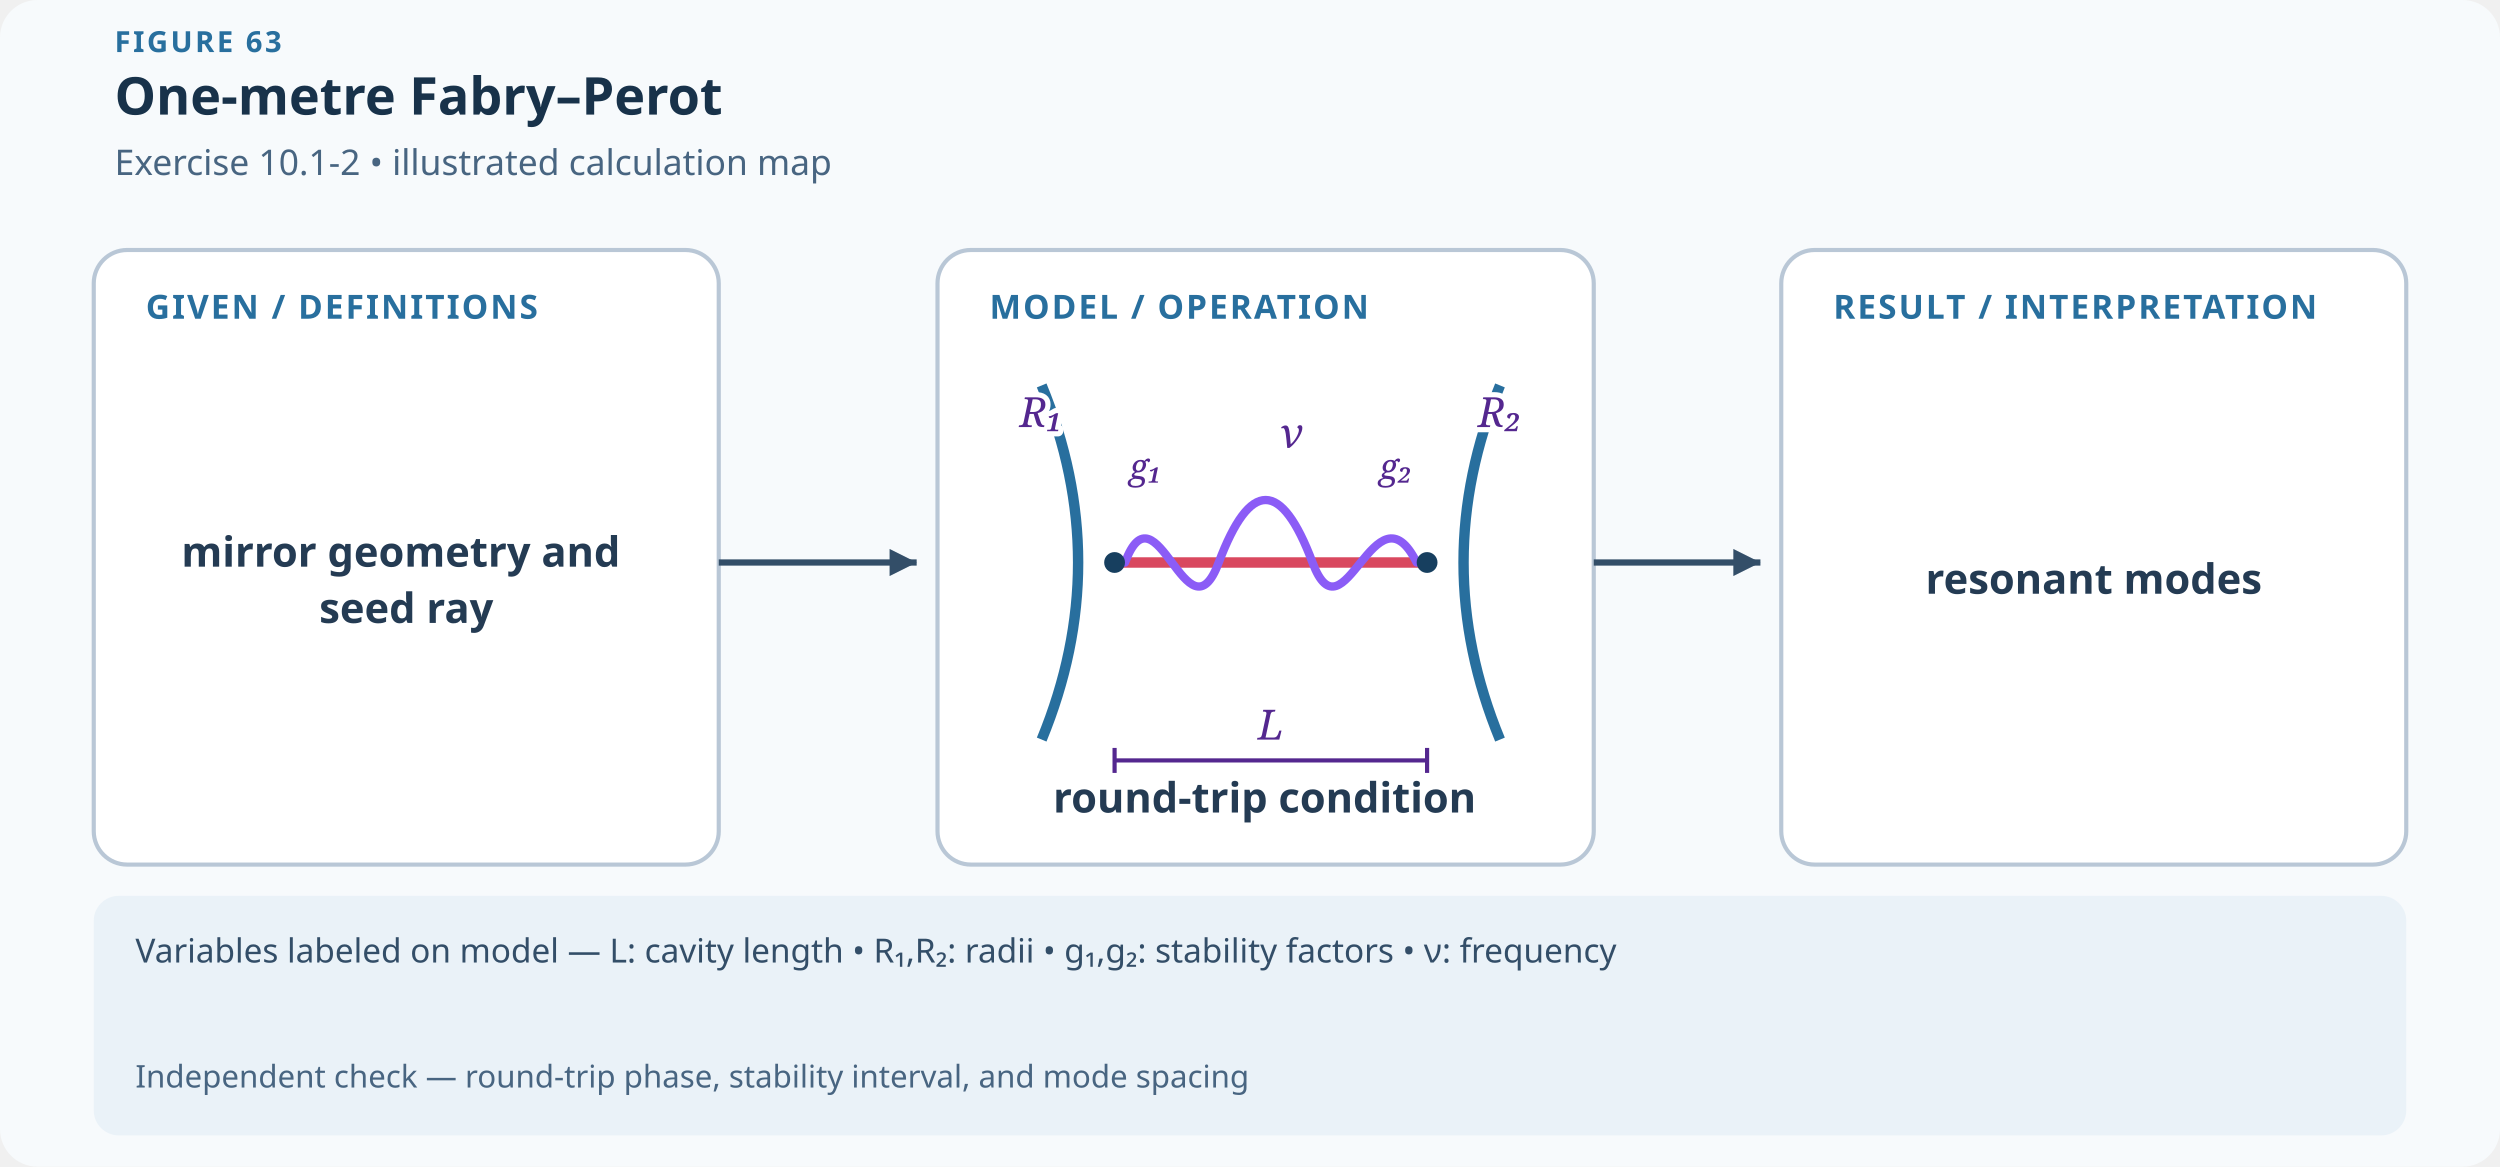
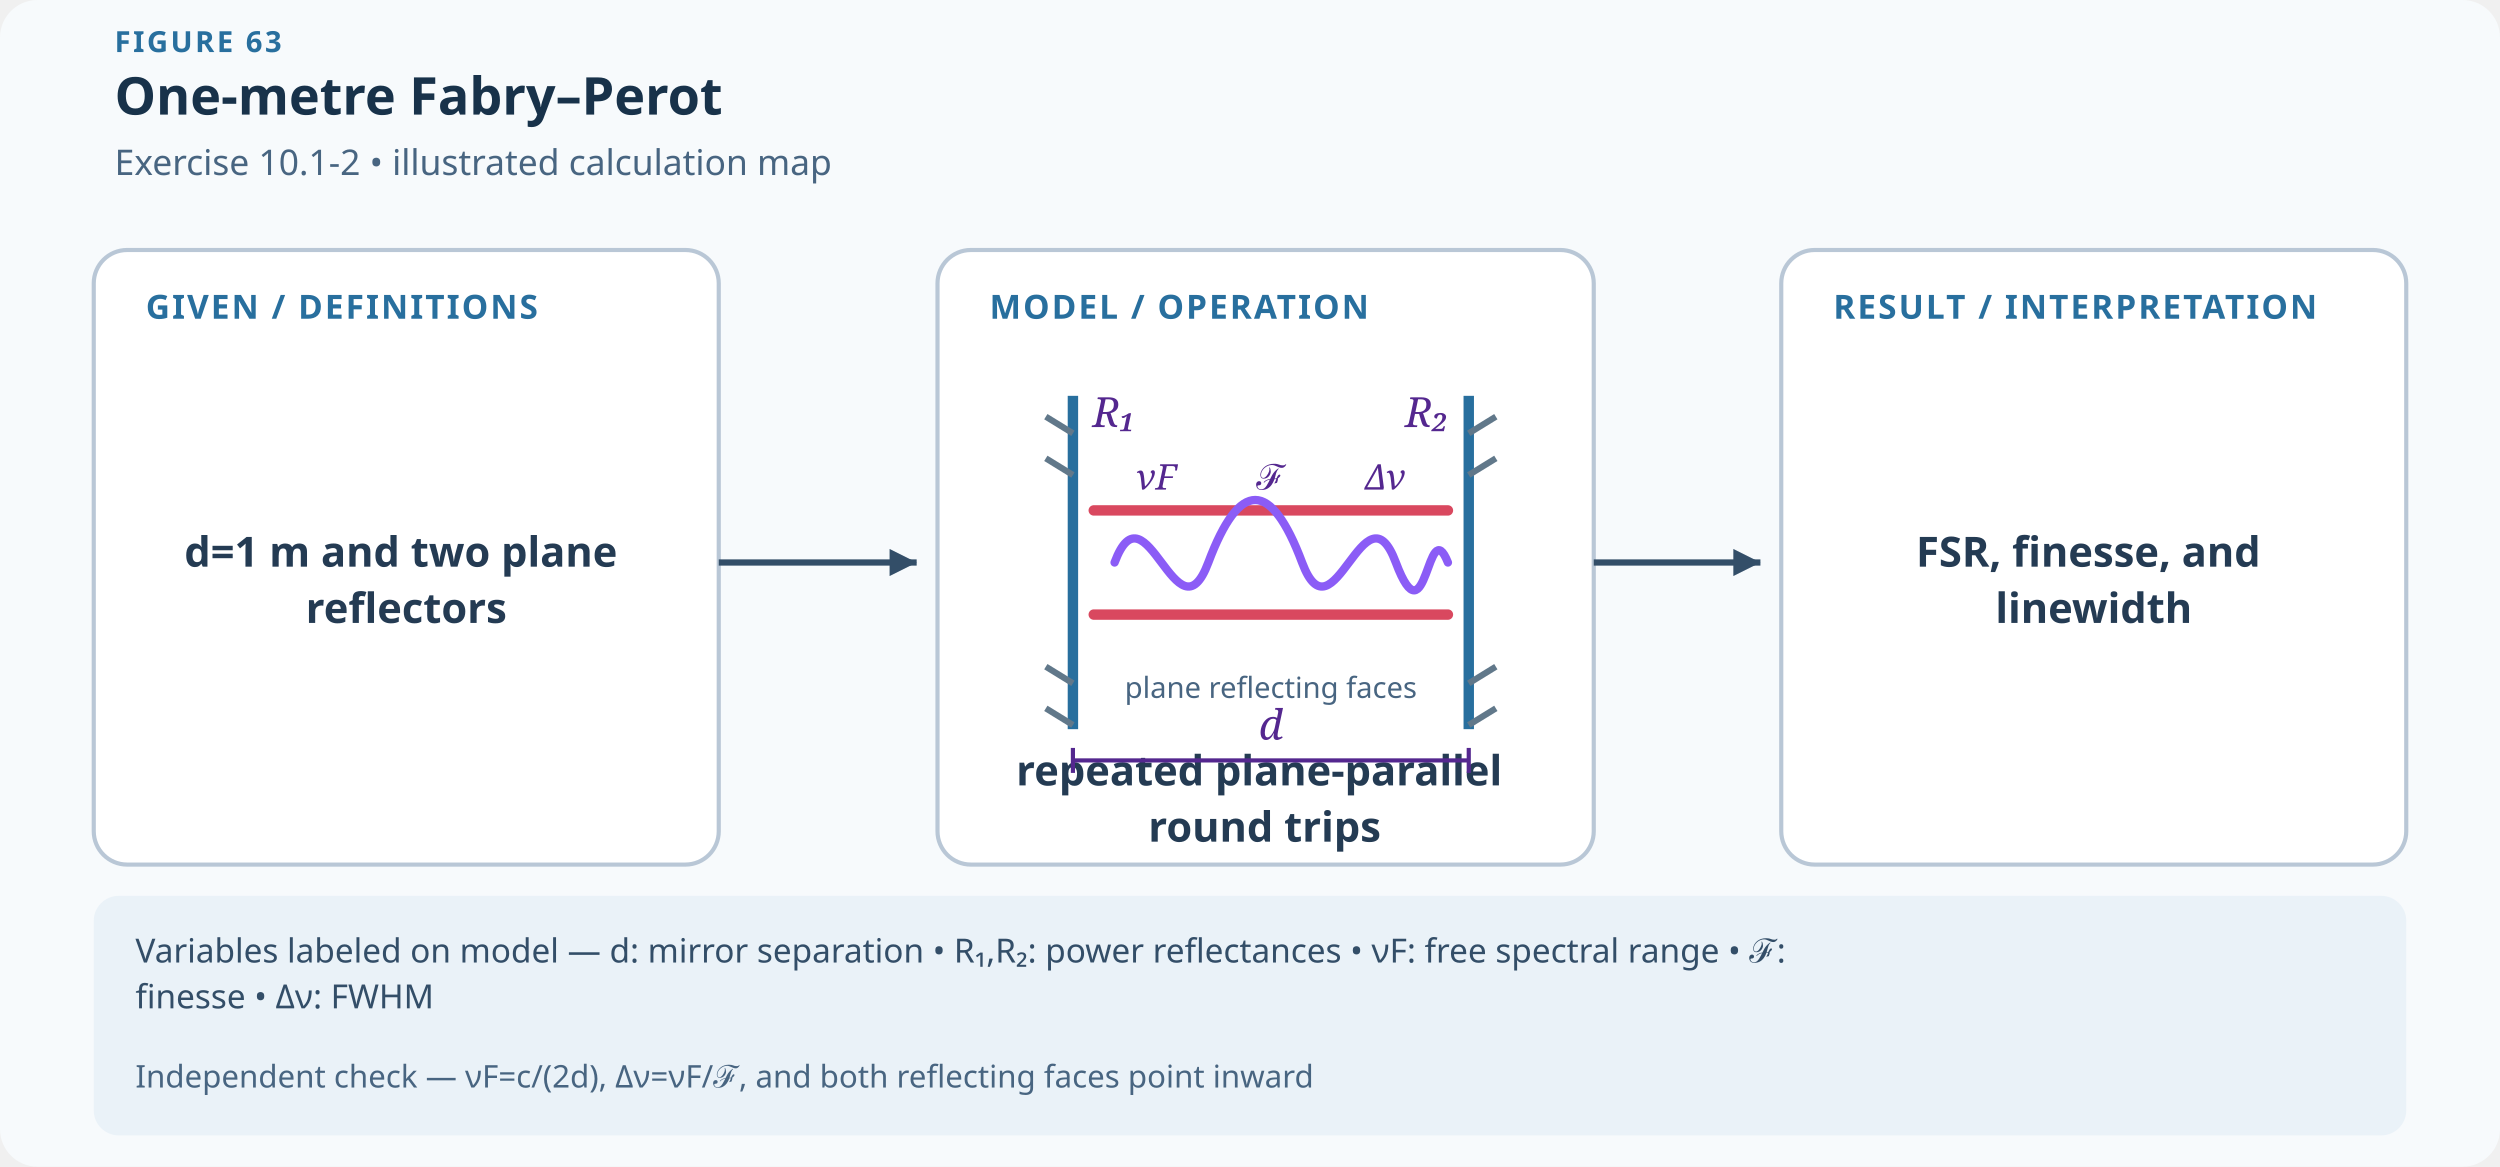
- <svg xmlns="http://www.w3.org/2000/svg" width="1200" height="560" viewBox="0 0 1200 560" role="img" aria-labelledby="title desc" data-category="resonator" data-figure="63">
+ <svg xmlns="http://www.w3.org/2000/svg" width="1200" height="560" viewBox="0 0 1200 560" role="img" aria-labelledby="title desc" data-category="fabry_perot" data-figure="63">
  <defs>
    <style>
      .bg{fill:#f7fafc}.card{fill:#fff;stroke:#b9c7d6;stroke-width:2}.band{fill:#eaf2f8}.figureid{font:700 14px sans-serif;fill:#286f9e;letter-spacing:1.2px}.head{font:700 25px sans-serif;fill:#18324a}.sub{font:17px sans-serif;fill:#486581}.tag{font:700 16px sans-serif;fill:#286f9e;letter-spacing:1px}.label{font:700 20px sans-serif;fill:#243b53;text-anchor:middle}.legend{font:16px sans-serif;fill:#334e68}.check{font:15px sans-serif;fill:#486581}.accent{fill:none;stroke:#d9485f;stroke-width:5;stroke-linecap:round;stroke-linejoin:round}.accent2{fill:none;stroke:#8b5cf6;stroke-width:4;stroke-linecap:round;stroke-linejoin:round}.optic{fill:none;stroke:#286f9e;stroke-width:5}.thin{fill:none;stroke:#61788a;stroke-width:3}.axis{fill:none;stroke:#8295a5;stroke-width:2}.point{fill:#173f5f}.iconbox{fill:#edf7ff;stroke:#286f9e;stroke-width:3}.opticfill{fill:#286f9e}.layer1{fill:#d9ecff;stroke:#286f9e;stroke-width:2}.layer2{fill:#e7f7ee;stroke:#2b7a78;stroke-width:2}.icontext{font:italic 22px serif;fill:#6d28d9}.var{font:italic 20px serif;fill:#54278f;text-anchor:middle;paint-order:stroke;stroke:#fff;stroke-width:5px;stroke-linejoin:round}.smallvar{font-size:17px}.annotation{font:14px sans-serif;fill:#486581;text-anchor:middle;paint-order:stroke;stroke:#fff;stroke-width:4px}.callout{fill:none;stroke:#54278f;stroke-width:2}.tick{fill:none;stroke:#54278f;stroke-width:2}.flow{stroke:#334e68;stroke-width:3;marker-end:url(#arrow)}
    </style>
    <marker id="arrow" markerUnits="userSpaceOnUse" markerWidth="13" markerHeight="13" refX="13" refY="6.5" orient="auto">
      <path d="M0,0 L13,6.5 L0,13 Z" fill="#334e68" />
    </marker>
  </defs>
  <rect class="bg" width="1200" height="560" rx="18" />
  <text class="figureid" x="55" y="25">FIGURE 63</text>
  <text class="head" x="55" y="55">One-metre Fabry–Perot</text>
  <text class="sub" x="55" y="84">Exercise 10.1-2 • illustrated calculation map</text>
  <rect class="card" x="45" y="120" width="300" height="295" rx="16" />
  <rect class="card" x="450" y="120" width="315" height="295" rx="16" />
  <rect class="card" x="855" y="120" width="300" height="295" rx="16" />
  <text class="tag" x="70" y="153">GIVEN / DEFINITIONS</text>
  <text class="tag" x="475" y="153">MODEL / OPERATION</text>
  <text class="tag" x="880" y="153">RESULT / INTERPRETATION</text>
  <text class="label" x="195">
-     <tspan x="195" y="272">mirror geometry and</tspan>
-     <tspan x="195" y="299">seed ray</tspan>
+     <tspan x="195" y="272">d=1 m and two plane</tspan>
+     <tspan x="195" y="299">reflectors</tspan>
  </text>
  <text class="label" x="607">
-     <tspan x="607" y="390">round-trip condition</tspan>
+     <tspan x="607" y="377">repeated plane-parallel</tspan>
+     <tspan x="607" y="404">round trips</tspan>
  </text>
  <text class="label" x="1005">
-     <tspan x="1005" y="285">resonant modes</tspan>
+     <tspan x="1005" y="272">FSR, finesse, and</tspan>
+     <tspan x="1005" y="299">linewidth</tspan>
  </text>
  <line class="flow" x1="345" y1="270" x2="440" y2="270" />
  <line class="flow" x1="765" y1="270" x2="845" y2="270" />
-   <path class="optic" d="M500 185 Q535 270 500 355 M720 185 Q685 270 720 355" />
-   <path class="accent" d="M535 270 H685" />
-   <path class="accent2" d="M540 270 C555 230 570 310 585 270 S615 230 630 270 S660 230 680 270" />
-   <circle class="point" cx="535" cy="270" r="5" />
-   <circle class="point" cx="685" cy="270" r="5" />
+   <line class="optic" x1="515" y1="190" x2="515" y2="350" />
+   <line class="optic" x1="705" y1="190" x2="705" y2="350" />
+   <path class="thin" d="M502 200 l13 8 M502 220 l13 8 M502 320 l13 8 M502 340 l13 8 M705 208 l13 -8 M705 228 l13 -8 M705 328 l13 -8 M705 348 l13 -8" />
+   <path class="accent" d="M525 245 H695 M695 295 H525" />
+   <path class="accent2" d="M535 270 C550 230 565 310 580 270 S610 230 625 270 S655 230 670 270 S685 245 695 270" />
  <g id="variable-labels">
-     <line class="callout" x1="535" y1="365" x2="685" y2="365" />
-     <path class="tick" d="M535 359 V371 M685 359 V371" />
-     <text class="var" x="610" y="355">L</text>
-     <text class="var" x="500" y="205">R₁</text>
-     <text class="var" x="720" y="205">R₂</text>
-     <text class="var smallvar" x="550" y="230">g₁</text>
-     <text class="var smallvar" x="670" y="230">g₂</text>
-     <text class="var" x="620" y="215">ν</text>
+     <line class="callout" x1="515" y1="365" x2="705" y2="365" />
+     <path class="tick" d="M515 359 V371 M705 359 V371" />
+     <text class="var" x="610" y="355">d</text>
+     <text class="var" x="535" y="205">R₁</text>
+     <text class="var" x="685" y="205">R₂</text>
+     <text class="var smallvar" x="555" y="235">νF</text>
+     <text class="var smallvar" x="610" y="235">ℱ</text>
+     <text class="var smallvar" x="665" y="235">Δν</text>
+     <text class="annotation" x="610" y="335">plane reflecting faces</text>
  </g>
  <rect class="band" x="45" y="430" width="1110" height="115" rx="12" />
  <text class="legend" x="65">
-     <tspan x="65" y="462">Variables labeled on model — L: cavity length • R₁,R₂: radii • g₁,g₂: stability factors • ν: frequency</tspan>
+     <tspan x="65" y="462">Variables labeled on model — d: mirror separation • R₁,R₂: power reflectances • νF: free spectral range • ℱ:</tspan>
+     <tspan x="65" y="484">finesse • Δν: FWHM</tspan>
  </text>
  <text class="check" x="65">
-     <tspan x="65" y="522">Independent check — round-trip phase, stability interval, and mode spacing</tspan>
+     <tspan x="65" y="522">Independent check — νF=c/(2d), Δν=νF/ℱ, and both reflecting faces point inward</tspan>
  </text>
</svg>
